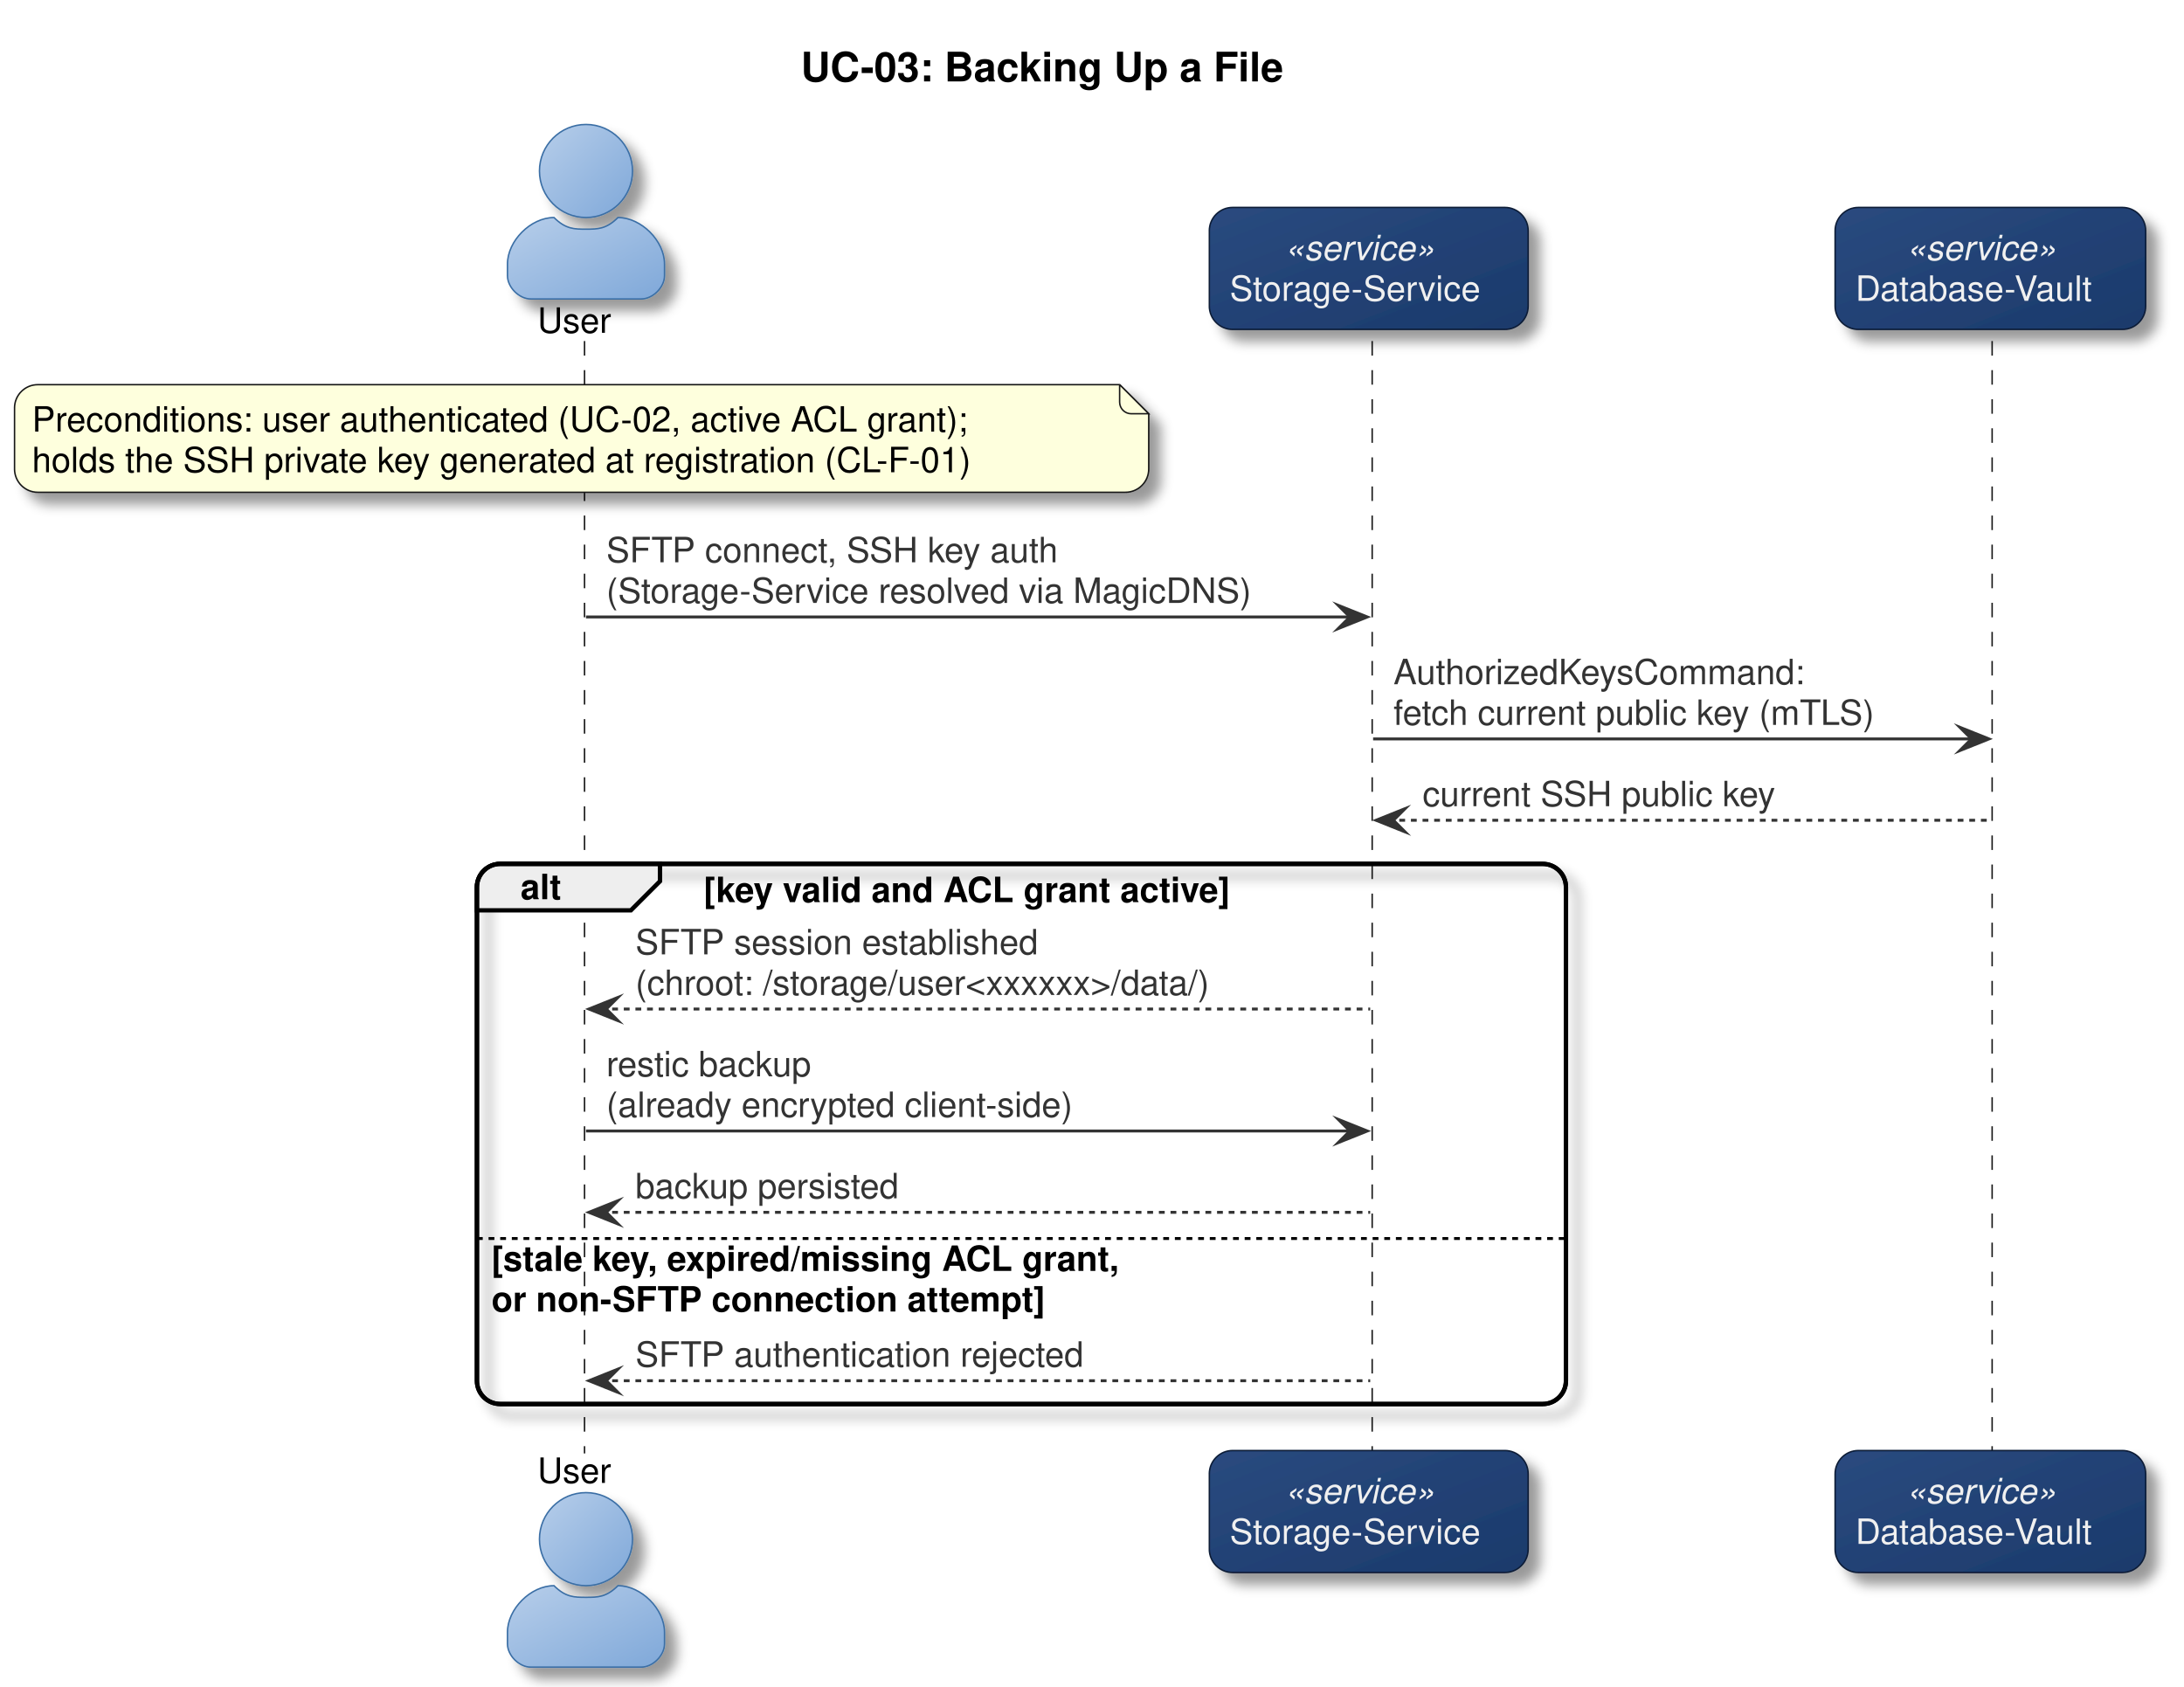
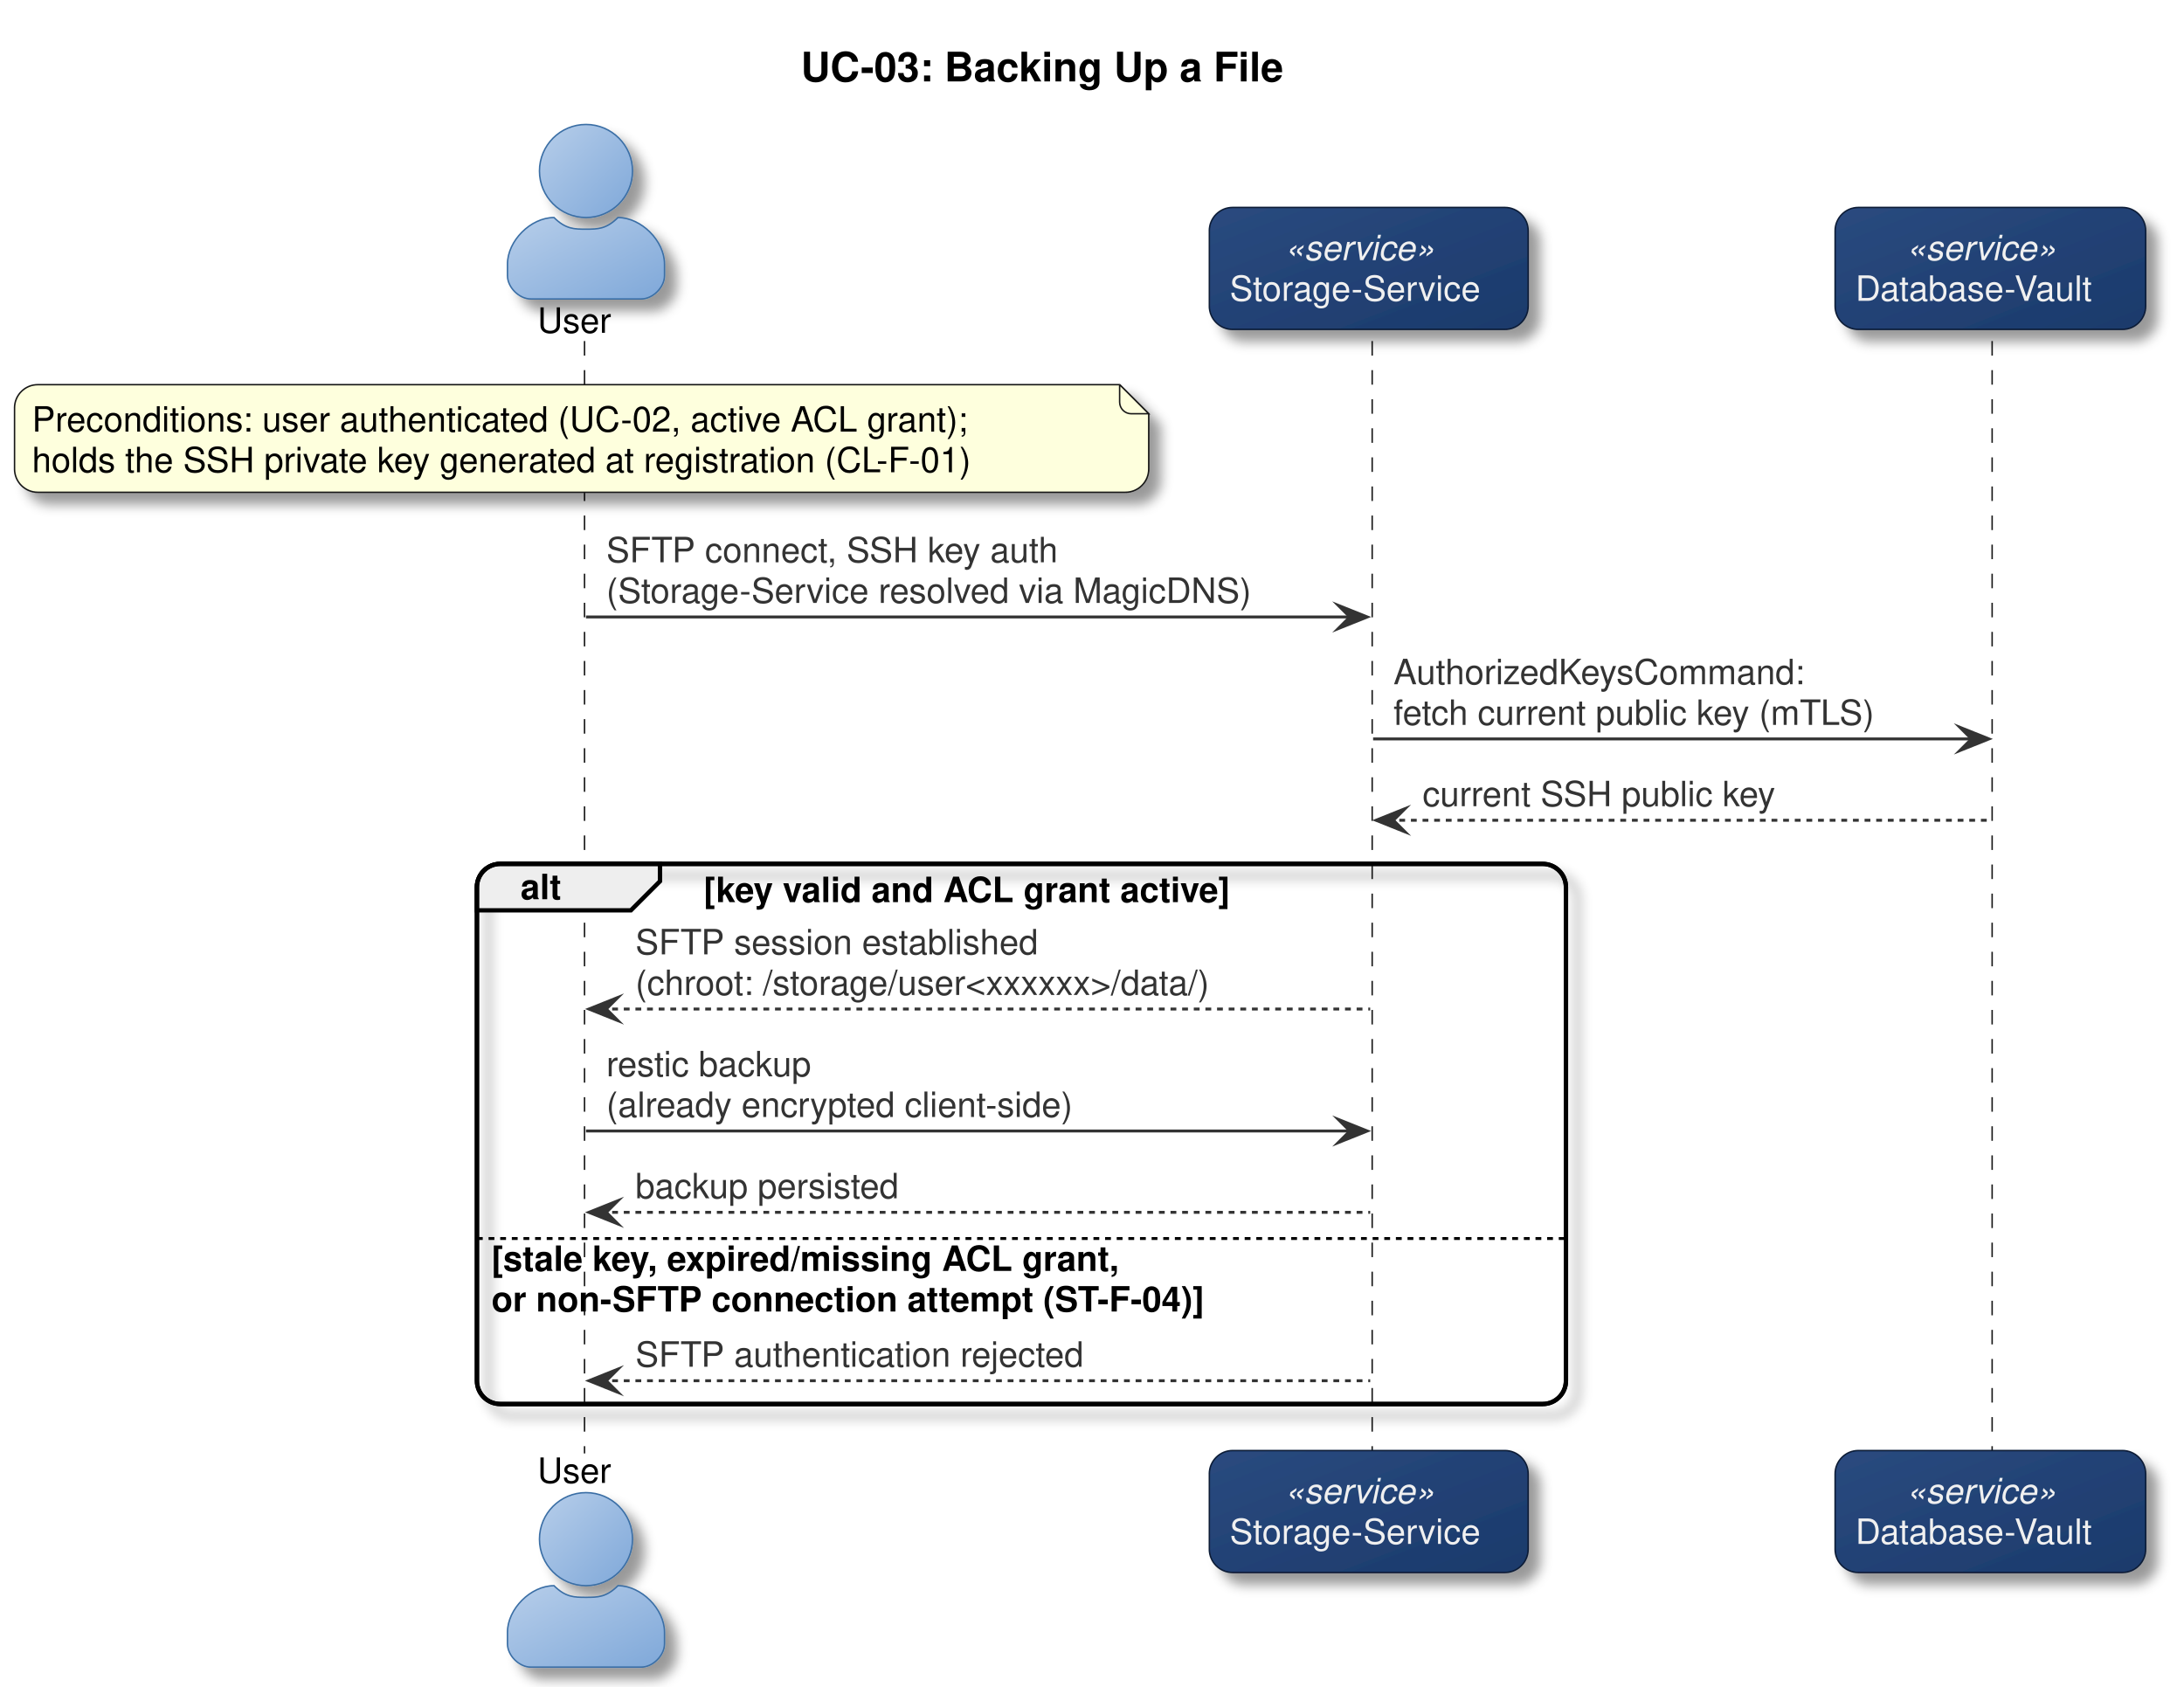
<svg xmlns="http://www.w3.org/2000/svg" contentStyleType="text/css" data-diagram-type="SEQUENCE" height="580px" preserveAspectRatio="none" style="width:751px;height:580px;background:#FFFFFF;" version="1.1" viewBox="0 0 751 580" width="751px" zoomAndPan="magnify">
  <defs>
-     <filter height="300%" id="f1mpnemkc6lodz" width="300%" x="-1" y="-1">
+     <filter height="300%" id="fopy0cidfqrz" width="300%" x="-1" y="-1">
      <feGaussianBlur result="blurOut" stdDeviation="2" />
      <feColorMatrix in="blurOut" result="blurOut2" type="matrix" values="0 0 0 0 0 0 0 0 0 0 0 0 0 0 0 0 0 0 .4 0" />
      <feOffset dx="4" dy="4" in="blurOut2" result="blurOut3" />
      <feBlend in="SourceGraphic" in2="blurOut3" mode="normal" />
    </filter>
-     <linearGradient id="g1mpnemkc6lodz0" x1="0%" x2="100%" y1="0%" y2="100%">
+     <linearGradient id="gopy0cidfqrz0" x1="0%" x2="100%" y1="0%" y2="100%">
      <stop offset="0%" stop-color="#B7CEEA" />
      <stop offset="100%" stop-color="#7FA8D9" />
    </linearGradient>
-     <linearGradient id="g1mpnemkc6lodz1" x1="0%" x2="100%" y1="0%" y2="100%">
+     <linearGradient id="gopy0cidfqrz1" x1="0%" x2="100%" y1="0%" y2="100%">
      <stop offset="0%" stop-color="#2A4A7F" />
      <stop offset="100%" stop-color="#1B3A6B" />
    </linearGradient>
  </defs>
  <g>
    <g class="title" data-source-line="3">
      <text fill="#000000" font-family="'Helvetica'" font-size="14" font-weight="700" lengthAdjust="spacing" textLength="194.038" x="275.392" y="27.995">UC-03: Backing Up a File</text>
    </g>
-     <rect fill="none" filter="url(#f1mpnemkc6lodz)" height="185.719" rx="8" ry="8" style="stroke:#000000;stroke-width:1.5;" width="374.478" x="164" y="297.047" />
+     <rect fill="none" filter="url(#fopy0cidfqrz)" height="185.719" rx="8" ry="8" style="stroke:#000000;stroke-width:1.5;" width="374.478" x="164" y="297.047" />
    <g class="participant-lifeline" data-entity-uid="part1" data-qualified-name="User" data-source-line="5" id="part1-lifeline">
      <g>
        <rect fill="#000000" fill-opacity="0" height="382.5" width="8" x="197.5" y="117.266" />
        <line style="stroke:#181818;stroke-width:0.5;stroke-dasharray:5,5;" x1="201" x2="201" y1="117.266" y2="499.766" />
      </g>
    </g>
    <g class="participant-lifeline" data-entity-uid="part2" data-qualified-name="ST" data-source-line="6" id="part2-lifeline">
      <g>
        <rect fill="#000000" fill-opacity="0" height="382.5" width="8" x="468.162" y="117.266" />
        <line style="stroke:#181818;stroke-width:0.5;stroke-dasharray:5,5;" x1="471.847" x2="471.847" y1="117.266" y2="499.766" />
      </g>
    </g>
    <g class="participant-lifeline" data-entity-uid="part3" data-qualified-name="DV" data-source-line="7" id="part3-lifeline">
      <g>
        <rect fill="#000000" fill-opacity="0" height="382.5" width="8" x="681.924" y="117.266" />
        <line style="stroke:#181818;stroke-width:0.5;stroke-dasharray:5,5;" x1="685.026" x2="685.026" y1="117.266" y2="499.766" />
      </g>
    </g>
    <g class="participant participant-head" data-entity-uid="part1" data-qualified-name="User" data-source-line="5" id="part1-head">
      <text fill="#000000" font-family="'Helvetica'" font-size="12" lengthAdjust="spacing" textLength="27.352" x="184.824" y="114.436">User</text>
-       <ellipse cx="201.5" cy="58.797" fill="url(#g1mpnemkc6lodz0)" filter="url(#f1mpnemkc6lodz)" rx="16" ry="16" style="stroke:#3A6EA5;stroke-width:0.5;" />
-       <path d="M201.5,78.797 C205.5,78.797 208.5,78.797 212.5,74.797 C220.5,74.797 228.5,82.797 228.5,90.797 L228.5,94.797 C228.5,98.797 224.5,102.797 220.5,102.797 L182.5,102.797 C178.5,102.797 174.5,98.797 174.5,94.797 L174.5,90.797 C174.5,82.797 182.5,74.797 190.5,74.797 C194.5,78.797 197.5,78.797 201.5,78.797" fill="url(#g1mpnemkc6lodz0)" filter="url(#f1mpnemkc6lodz)" style="stroke:#3A6EA5;stroke-width:0.5;" />
+       <ellipse cx="201.5" cy="58.797" fill="url(#gopy0cidfqrz0)" filter="url(#fopy0cidfqrz)" rx="16" ry="16" style="stroke:#3A6EA5;stroke-width:0.5;" />
+       <path d="M201.5,78.797 C205.5,78.797 208.5,78.797 212.5,74.797 C220.5,74.797 228.5,82.797 228.5,90.797 L228.5,94.797 C228.5,98.797 224.5,102.797 220.5,102.797 L182.5,102.797 C178.5,102.797 174.5,98.797 174.5,94.797 L174.5,90.797 C174.5,82.797 182.5,74.797 190.5,74.797 C194.5,78.797 197.5,78.797 201.5,78.797" fill="url(#gopy0cidfqrz0)" filter="url(#fopy0cidfqrz)" style="stroke:#3A6EA5;stroke-width:0.5;" />
    </g>
    <g class="participant participant-tail" data-entity-uid="part1" data-qualified-name="User" data-source-line="5" id="part1-tail">
      <text fill="#000000" font-family="'Helvetica'" font-size="12" lengthAdjust="spacing" textLength="27.352" x="184.824" y="509.904">User</text>
-       <ellipse cx="201.5" cy="529.234" fill="url(#g1mpnemkc6lodz0)" filter="url(#f1mpnemkc6lodz)" rx="16" ry="16" style="stroke:#3A6EA5;stroke-width:0.5;" />
-       <path d="M201.5,549.234 C205.5,549.234 208.5,549.234 212.5,545.234 C220.5,545.234 228.5,553.234 228.5,561.234 L228.5,565.234 C228.5,569.234 224.5,573.234 220.5,573.234 L182.5,573.234 C178.5,573.234 174.5,569.234 174.5,565.234 L174.5,561.234 C174.5,553.234 182.5,545.234 190.5,545.234 C194.5,549.234 197.5,549.234 201.5,549.234" fill="url(#g1mpnemkc6lodz0)" filter="url(#f1mpnemkc6lodz)" style="stroke:#3A6EA5;stroke-width:0.5;" />
+       <ellipse cx="201.5" cy="529.234" fill="url(#gopy0cidfqrz0)" filter="url(#fopy0cidfqrz)" rx="16" ry="16" style="stroke:#3A6EA5;stroke-width:0.5;" />
+       <path d="M201.5,549.234 C205.5,549.234 208.5,549.234 212.5,545.234 C220.5,545.234 228.5,553.234 228.5,561.234 L228.5,565.234 C228.5,569.234 224.5,573.234 220.5,573.234 L182.5,573.234 C178.5,573.234 174.5,569.234 174.5,565.234 L174.5,561.234 C174.5,553.234 182.5,545.234 190.5,545.234 C194.5,549.234 197.5,549.234 201.5,549.234" fill="url(#gopy0cidfqrz0)" filter="url(#fopy0cidfqrz)" style="stroke:#3A6EA5;stroke-width:0.5;" />
    </g>
    <g class="participant participant-head" data-entity-uid="part2" data-qualified-name="ST" data-source-line="6" id="part2-head">
-       <rect fill="url(#g1mpnemkc6lodz1)" filter="url(#f1mpnemkc6lodz)" height="41.938" rx="8" ry="8" style="stroke:#0A1B36;stroke-width:0.5;" width="109.631" x="415.847" y="71.328" />
+       <rect fill="url(#gopy0cidfqrz1)" filter="url(#fopy0cidfqrz)" height="41.938" rx="8" ry="8" style="stroke:#0A1B36;stroke-width:0.5;" width="109.631" x="415.847" y="71.328" />
      <text fill="#F0F0F0" font-family="'Helvetica'" font-size="12" font-style="italic" lengthAdjust="spacing" textLength="57.797" x="441.764" y="89.467">«service»</text>
      <text fill="#F0F0F0" font-family="'Helvetica'" font-size="12" lengthAdjust="spacing" textLength="95.631" x="422.847" y="103.436">Storage-Service</text>
    </g>
    <g class="participant participant-tail" data-entity-uid="part2" data-qualified-name="ST" data-source-line="6" id="part2-tail">
-       <rect fill="url(#g1mpnemkc6lodz1)" filter="url(#f1mpnemkc6lodz)" height="41.938" rx="8" ry="8" style="stroke:#0A1B36;stroke-width:0.5;" width="109.631" x="415.847" y="498.766" />
+       <rect fill="url(#gopy0cidfqrz1)" filter="url(#fopy0cidfqrz)" height="41.938" rx="8" ry="8" style="stroke:#0A1B36;stroke-width:0.5;" width="109.631" x="415.847" y="498.766" />
      <text fill="#F0F0F0" font-family="'Helvetica'" font-size="12" font-style="italic" lengthAdjust="spacing" textLength="57.797" x="441.764" y="516.904">«service»</text>
      <text fill="#F0F0F0" font-family="'Helvetica'" font-size="12" lengthAdjust="spacing" textLength="95.631" x="422.847" y="530.873">Storage-Service</text>
    </g>
    <g class="participant participant-head" data-entity-uid="part3" data-qualified-name="DV" data-source-line="7" id="part3-head">
-       <rect fill="url(#g1mpnemkc6lodz1)" filter="url(#f1mpnemkc6lodz)" height="41.938" rx="8" ry="8" style="stroke:#0A1B36;stroke-width:0.5;" width="106.795" x="631.026" y="71.328" />
+       <rect fill="url(#gopy0cidfqrz1)" filter="url(#fopy0cidfqrz)" height="41.938" rx="8" ry="8" style="stroke:#0A1B36;stroke-width:0.5;" width="106.795" x="631.026" y="71.328" />
      <text fill="#F0F0F0" font-family="'Helvetica'" font-size="12" font-style="italic" lengthAdjust="spacing" textLength="57.797" x="655.525" y="89.467">«service»</text>
      <text fill="#F0F0F0" font-family="'Helvetica'" font-size="12" lengthAdjust="spacing" textLength="92.795" x="638.026" y="103.436">Database-Vault</text>
    </g>
    <g class="participant participant-tail" data-entity-uid="part3" data-qualified-name="DV" data-source-line="7" id="part3-tail">
-       <rect fill="url(#g1mpnemkc6lodz1)" filter="url(#f1mpnemkc6lodz)" height="41.938" rx="8" ry="8" style="stroke:#0A1B36;stroke-width:0.5;" width="106.795" x="631.026" y="498.766" />
+       <rect fill="url(#gopy0cidfqrz1)" filter="url(#fopy0cidfqrz)" height="41.938" rx="8" ry="8" style="stroke:#0A1B36;stroke-width:0.5;" width="106.795" x="631.026" y="498.766" />
      <text fill="#F0F0F0" font-family="'Helvetica'" font-size="12" font-style="italic" lengthAdjust="spacing" textLength="57.797" x="655.525" y="516.904">«service»</text>
      <text fill="#F0F0F0" font-family="'Helvetica'" font-size="12" lengthAdjust="spacing" textLength="92.795" x="638.026" y="530.873">Database-Vault</text>
    </g>
-     <path d="M5,140.266 L5,161.266 A8,8 0 0 0 13,169.266 L387,169.266 A8,8 0 0 0 395,161.266 L395,142.266 L385,132.266 L13,132.266 A8,8 0 0 0 5,140.266" fill="#FEFFDD" filter="url(#f1mpnemkc6lodz)" style="stroke:#181818;stroke-width:0.5;" />
+     <path d="M5,140.266 L5,161.266 A8,8 0 0 0 13,169.266 L387,169.266 A8,8 0 0 0 395,161.266 L395,142.266 L385,132.266 L13,132.266 A8,8 0 0 0 5,140.266" fill="#FEFFDD" filter="url(#fopy0cidfqrz)" style="stroke:#181818;stroke-width:0.5;" />
    <path d="M385,132.266 L385,138.266 A4,4 0 0 0 389,142.266 L395,142.266 L385,132.266" fill="#FEFFDD" style="stroke:#181818;stroke-width:0.5;" />
    <text fill="#000000" font-family="'Helvetica'" font-size="12" lengthAdjust="spacing" textLength="364.289" x="11" y="148.404">Preconditions: user authenticated (UC-02, active ACL grant);</text>
    <text fill="#000000" font-family="'Helvetica'" font-size="12" lengthAdjust="spacing" textLength="369.275" x="11" y="162.373">holds the SSH private key generated at registration (CL-F-01)</text>
    <g class="message" data-entity-1="part1" data-entity-2="part2" data-source-line="14" id="msg1">
      <polygon fill="#333333" points="460.162,208.141,470.162,212.141,460.162,216.141,464.162,212.141" style="stroke:#333333;stroke-width:1;stroke-linejoin:miter;stroke-miterlimit:10;" />
      <line style="stroke:#333333;stroke-width:1;" x1="201.5" x2="466.162" y1="212.141" y2="212.141" />
      <text fill="#333333" font-family="'Helvetica'" font-size="12" lengthAdjust="spacing" textLength="168.955" x="208.5" y="193.342">SFTP connect, SSH key auth</text>
      <text fill="#333333" font-family="'Helvetica'" font-size="12" lengthAdjust="spacing" textLength="246.662" x="208.5" y="207.31">(Storage-Service resolved via MagicDNS)</text>
    </g>
    <g class="message" data-entity-1="part2" data-entity-2="part3" data-source-line="15" id="msg2">
      <polygon fill="#333333" points="673.924,250.078,683.924,254.078,673.924,258.078,677.924,254.078" style="stroke:#333333;stroke-width:1;stroke-linejoin:miter;stroke-miterlimit:10;" />
      <line style="stroke:#333333;stroke-width:1;" x1="472.162" x2="679.924" y1="254.078" y2="254.078" />
      <text fill="#333333" font-family="'Helvetica'" font-size="12" lengthAdjust="spacing" textLength="159.357" x="479.162" y="235.279">AuthorizedKeysCommand:</text>
      <text fill="#333333" font-family="'Helvetica'" font-size="12" lengthAdjust="spacing" textLength="189.762" x="479.162" y="249.248">fetch current public key (mTLS)</text>
    </g>
    <g class="message" data-entity-1="part3" data-entity-2="part2" data-source-line="16" id="msg3">
      <polygon fill="#333333" points="483.162,278.047,473.162,282.047,483.162,286.047,479.162,282.047" style="stroke:#333333;stroke-width:1;stroke-linejoin:miter;stroke-miterlimit:10;" />
      <line style="stroke:#333333;stroke-width:1;stroke-dasharray:2,2;" x1="477.162" x2="684.924" y1="282.047" y2="282.047" />
      <text fill="#333333" font-family="'Helvetica'" font-size="12" lengthAdjust="spacing" textLength="137.004" x="489.162" y="277.217">current SSH public key</text>
    </g>
    <path d="M172,297.047 L226.947,297.047 L226.947,303.016 L216.947,313.016 L164,313.016 L164,305.047 A8,8 0 0 1 172,297.047" fill="#EEEEEE" style="stroke:#000000;stroke-width:1.5;" />
    <rect fill="none" height="185.719" rx="8" ry="8" style="stroke:#000000;stroke-width:1.5;" width="374.478" x="164" y="297.047" />
    <text fill="#000000" font-family="'Helvetica'" font-size="12" font-weight="700" lengthAdjust="spacing" textLength="17.947" x="179" y="309.185">alt</text>
    <text fill="#000000" font-family="'Helvetica'" font-size="12" font-weight="700" lengthAdjust="spacing" textLength="217.412" x="241.947" y="310.185">[key valid and ACL grant active]</text>
    <g class="message" data-entity-1="part2" data-entity-2="part1" data-source-line="19" id="msg4">
      <polygon fill="#333333" points="212.5,342.953,202.5,346.953,212.5,350.953,208.5,346.953" style="stroke:#333333;stroke-width:1;stroke-linejoin:miter;stroke-miterlimit:10;" />
      <line style="stroke:#333333;stroke-width:1;stroke-dasharray:2,2;" x1="206.5" x2="471.162" y1="346.953" y2="346.953" />
      <text fill="#333333" font-family="'Helvetica'" font-size="12" lengthAdjust="spacing" textLength="149.971" x="218.5" y="328.154">SFTP session established</text>
      <text fill="#333333" font-family="'Helvetica'" font-size="12" lengthAdjust="spacing" textLength="233.426" x="218.5" y="342.123">(chroot: /storage/user&lt;xxxxxx&gt;/data/)</text>
    </g>
    <g class="message" data-entity-1="part1" data-entity-2="part2" data-source-line="20" id="msg5">
      <polygon fill="#333333" points="460.162,384.891,470.162,388.891,460.162,392.891,464.162,388.891" style="stroke:#333333;stroke-width:1;stroke-linejoin:miter;stroke-miterlimit:10;" />
      <line style="stroke:#333333;stroke-width:1;" x1="201.5" x2="466.162" y1="388.891" y2="388.891" />
      <text fill="#333333" font-family="'Helvetica'" font-size="12" lengthAdjust="spacing" textLength="80.76" x="208.5" y="370.092">restic backup</text>
      <text fill="#333333" font-family="'Helvetica'" font-size="12" lengthAdjust="spacing" textLength="184.887" x="208.5" y="384.06">(already encrypted client-side)</text>
    </g>
    <g class="message" data-entity-1="part2" data-entity-2="part1" data-source-line="21" id="msg6">
      <polygon fill="#333333" points="212.5,412.859,202.5,416.859,212.5,420.859,208.5,416.859" style="stroke:#333333;stroke-width:1;stroke-linejoin:miter;stroke-miterlimit:10;" />
      <line style="stroke:#333333;stroke-width:1;stroke-dasharray:2,2;" x1="206.5" x2="471.162" y1="416.859" y2="416.859" />
      <text fill="#333333" font-family="'Helvetica'" font-size="12" lengthAdjust="spacing" textLength="103.031" x="218.5" y="412.029">backup persisted</text>
    </g>
    <line style="stroke:#000000;stroke-width:1;stroke-dasharray:2,2;" x1="164" x2="538.477" y1="425.859" y2="425.859" />
    <text fill="#000000" font-family="'Helvetica'" font-size="12" font-weight="700" lengthAdjust="spacing" textLength="258.867" x="169" y="436.998">[stale key, expired/missing ACL grant,</text>
-     <text fill="#000000" font-family="'Helvetica'" font-size="12" font-weight="700" lengthAdjust="spacing" textLength="225.182" x="169" y="450.967">or non-SFTP connection attempt]</text>
+     <text fill="#000000" font-family="'Helvetica'" font-size="12" font-weight="700" lengthAdjust="spacing" textLength="292.014" x="169" y="450.967">or non-SFTP connection attempt (ST-F-04)]</text>
    <g class="message" data-entity-1="part2" data-entity-2="part1" data-source-line="23" id="msg7">
      <polygon fill="#333333" points="212.5,470.766,202.5,474.766,212.5,478.766,208.5,474.766" style="stroke:#333333;stroke-width:1;stroke-linejoin:miter;stroke-miterlimit:10;" />
      <line style="stroke:#333333;stroke-width:1;stroke-dasharray:2,2;" x1="206.5" x2="471.162" y1="474.766" y2="474.766" />
      <text fill="#333333" font-family="'Helvetica'" font-size="12" lengthAdjust="spacing" textLength="173.285" x="218.5" y="469.935">SFTP authentication rejected</text>
    </g>
  </g>
</svg>
